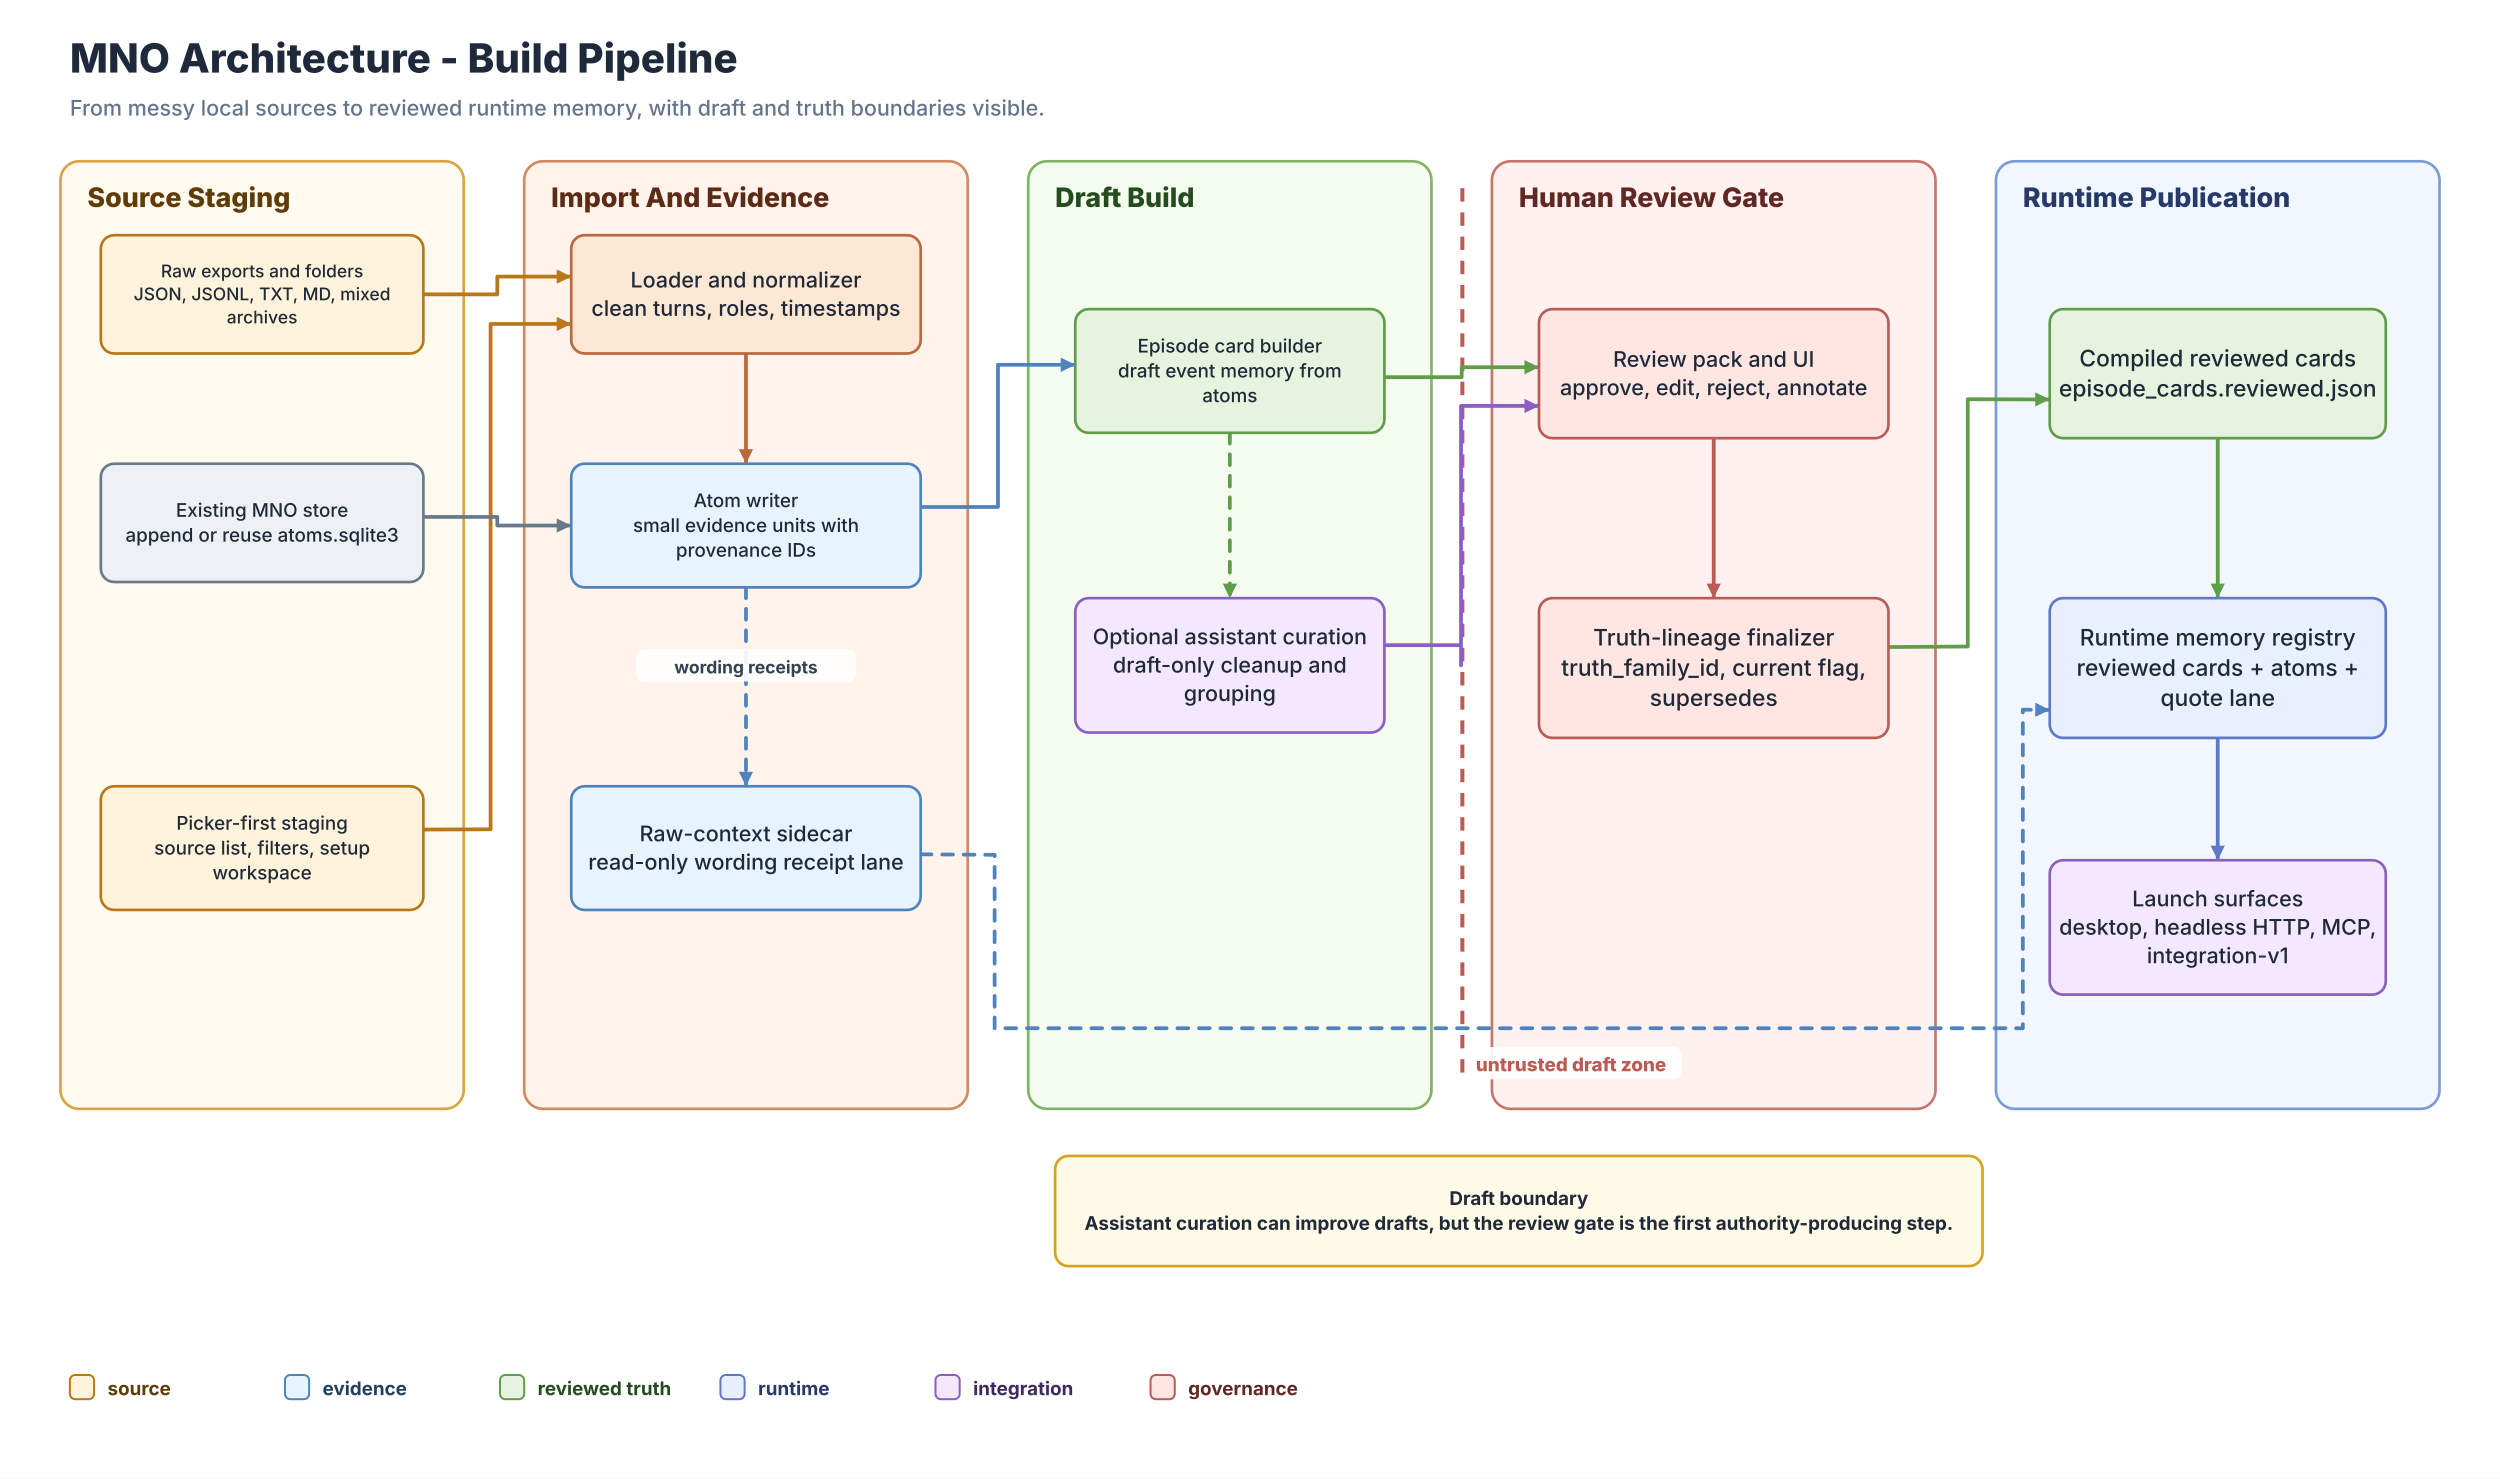
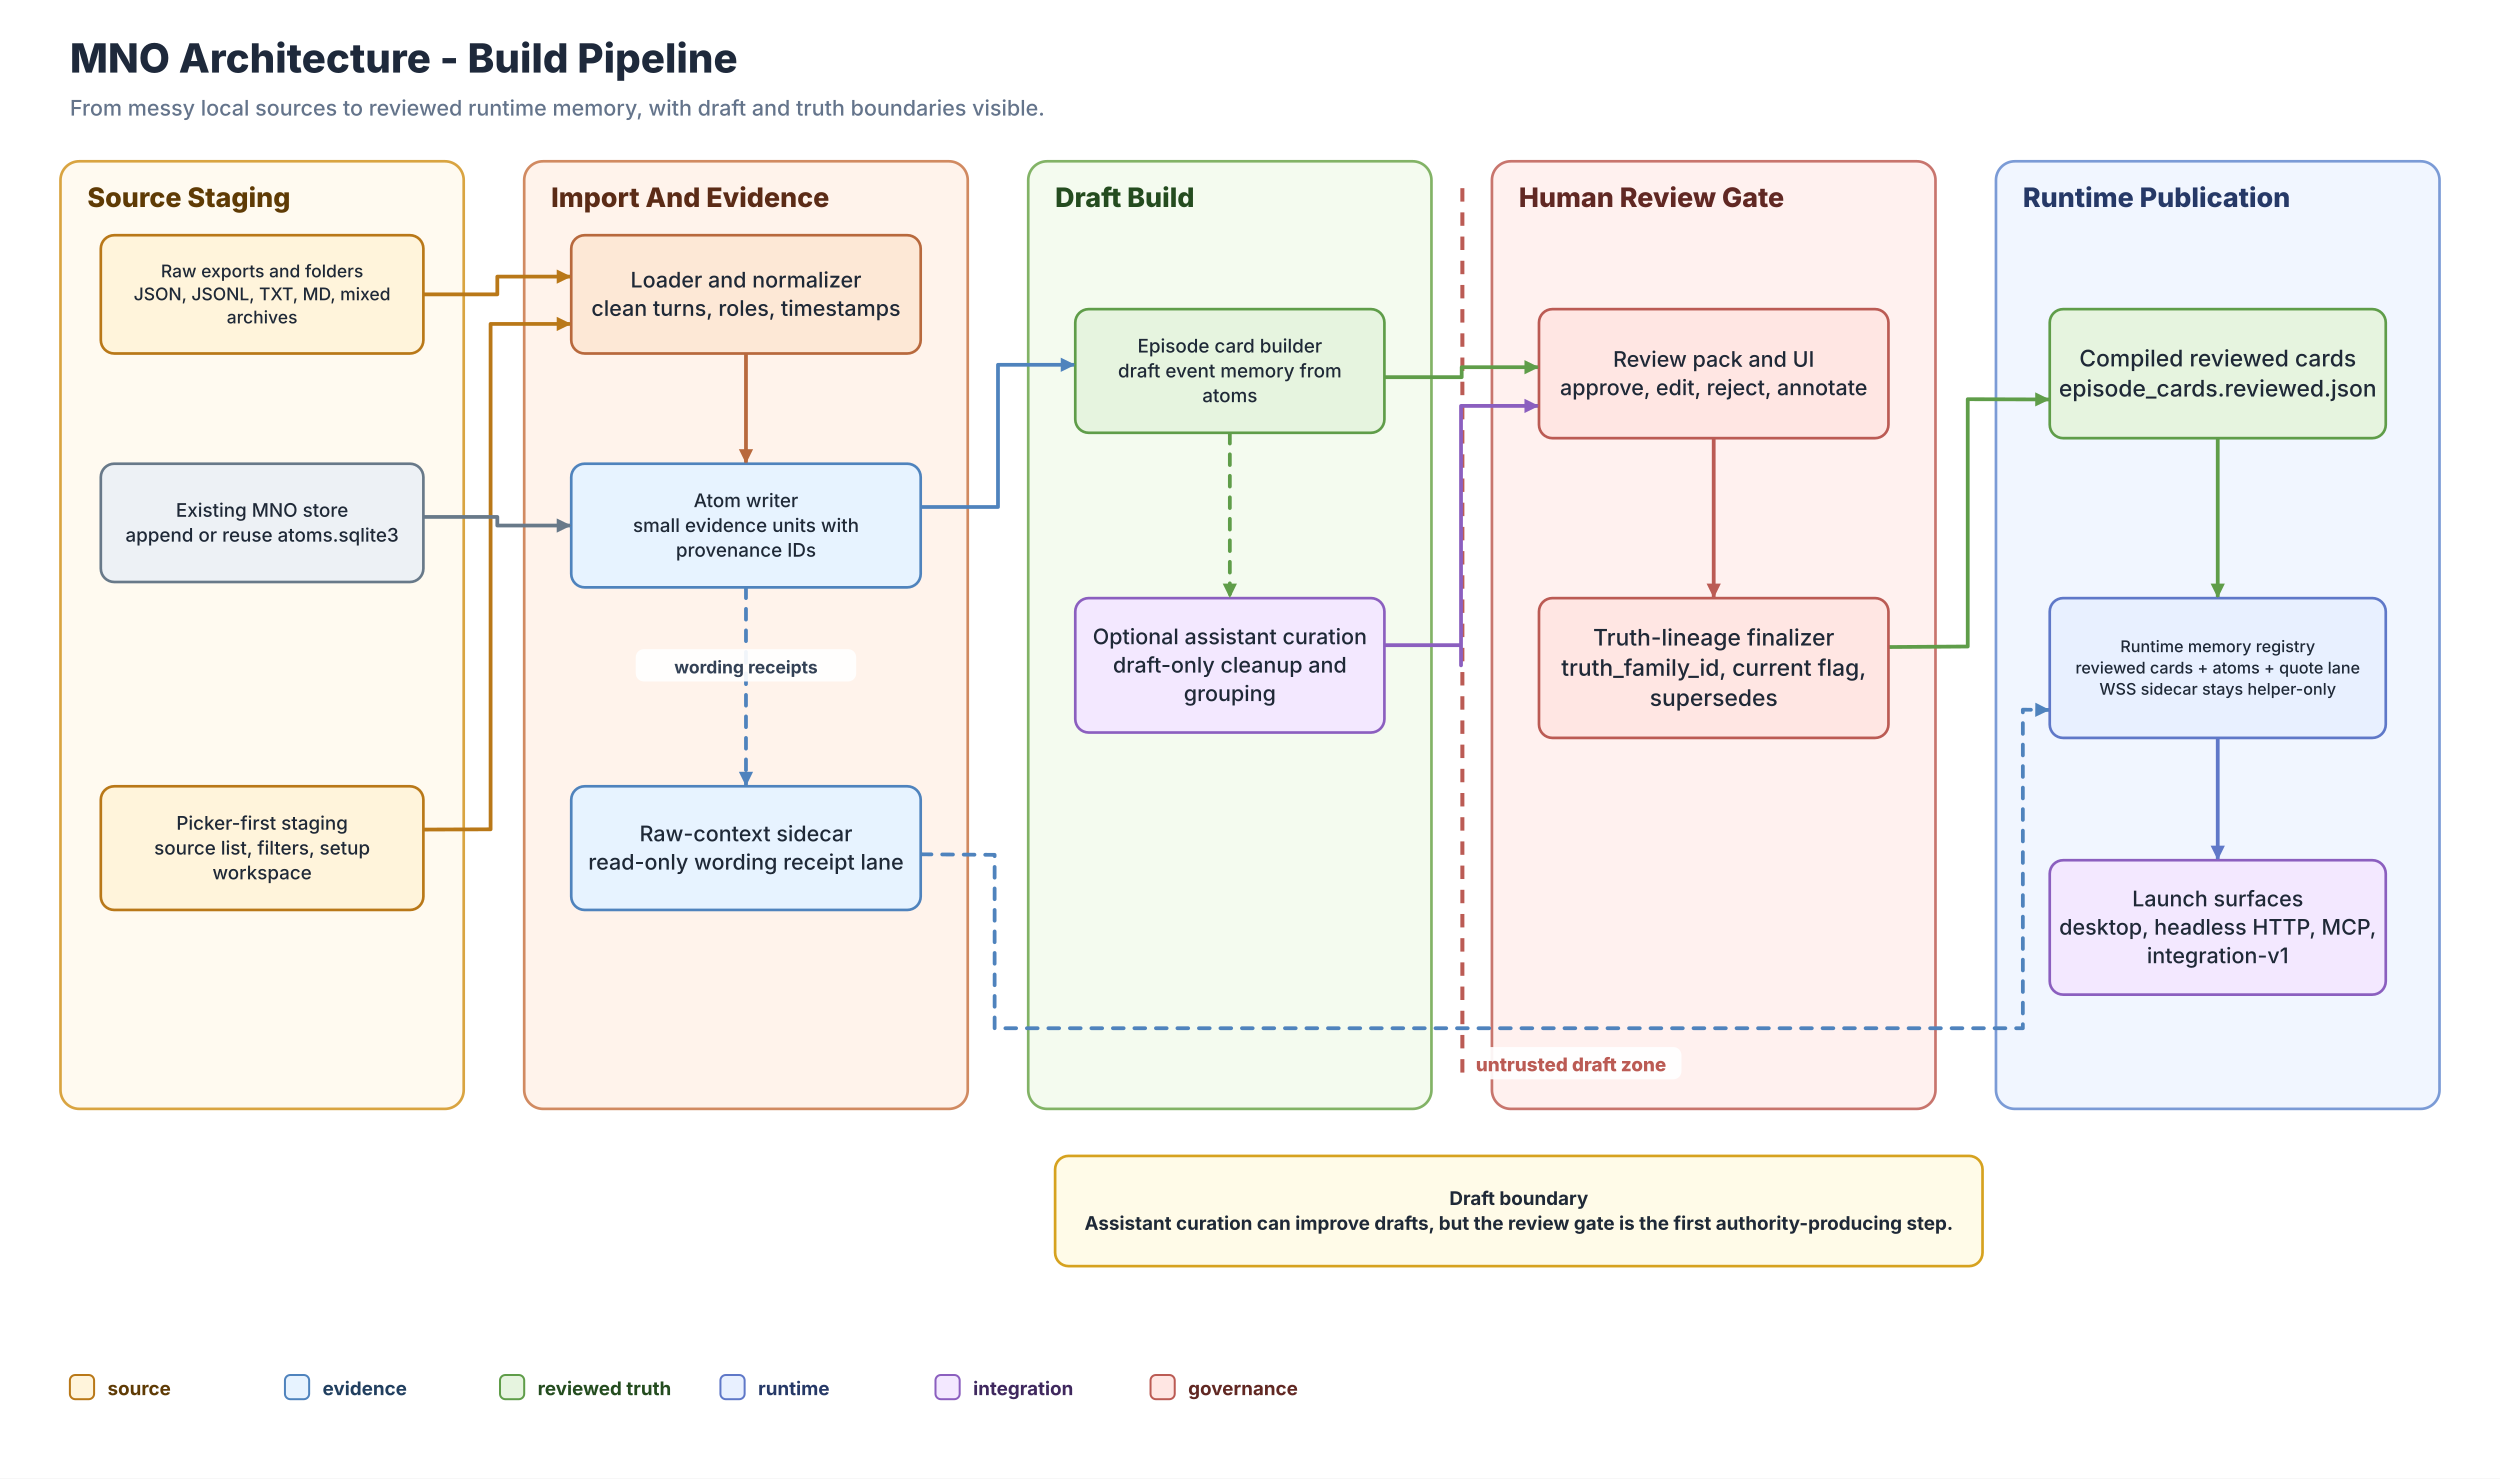
<svg xmlns="http://www.w3.org/2000/svg" width="1860" height="1100" viewBox="0 0 1860 1100" role="img" aria-label="MNO Architecture - Build Pipeline">
  <rect width="100%" height="100%" fill="#ffffff" />
  <text x="52" y="54" font-family="Segoe UI, Inter, Arial, sans-serif" font-size="30" font-weight="800" fill="#1e293b">MNO Architecture - Build Pipeline</text>
  <text x="52" y="86" font-family="Segoe UI, Inter, Arial, sans-serif" font-size="16" font-weight="500" fill="#64748b">From messy local sources to reviewed runtime memory, with draft and truth boundaries visible.</text>
  <rect x="45" y="120" width="300" height="705" rx="14" fill="#fffaf0" stroke="#d9a441" stroke-width="2" />
  <text x="65.0" y="154.0" font-family="Segoe UI, Inter, Arial, sans-serif" font-size="20" font-weight="800" fill="#5f3b05">Source Staging</text>
  <rect x="390" y="120" width="330" height="705" rx="14" fill="#fff3eb" stroke="#d18a61" stroke-width="2" />
  <text x="410.0" y="154.0" font-family="Segoe UI, Inter, Arial, sans-serif" font-size="20" font-weight="800" fill="#5b2b16">Import And Evidence</text>
  <rect x="765" y="120" width="300" height="705" rx="14" fill="#f4fbef" stroke="#82b366" stroke-width="2" />
  <text x="785.0" y="154.0" font-family="Segoe UI, Inter, Arial, sans-serif" font-size="20" font-weight="800" fill="#244c1f">Draft Build</text>
  <rect x="1110" y="120" width="330" height="705" rx="14" fill="#fff1ef" stroke="#c8756d" stroke-width="2" />
  <text x="1130.0" y="154.0" font-family="Segoe UI, Inter, Arial, sans-serif" font-size="20" font-weight="800" fill="#612823">Human Review Gate</text>
  <rect x="1485" y="120" width="330" height="705" rx="14" fill="#f1f6ff" stroke="#7b9bd6" stroke-width="2" />
  <text x="1505.0" y="154.0" font-family="Segoe UI, Inter, Arial, sans-serif" font-size="20" font-weight="800" fill="#263967">Runtime Publication</text>
  <line x1="1088.0" y1="140.0" x2="1088.0" y2="805.0" stroke="#bb5b54" stroke-width="3" stroke-dasharray="10 8" />
  <rect x="1093.0" y="779.0" width="158" height="24" rx="6" fill="#ffffff" fill-opacity="0.92" />
  <text x="1098.0" y="797.0" font-family="Segoe UI, Inter, Arial, sans-serif" font-size="14" font-weight="800" fill="#bb5b54">untrusted draft zone</text>
  <polyline points="315.0,219.0 370.0,219.0 370.0,205.8 425.0,205.8" fill="none" stroke="#b97818" stroke-width="2.8" stroke-linecap="round" stroke-linejoin="round" />
  <polyline points="315.0,617.2 365.0,617.0 365.0,241.0 425.0,241.0" fill="none" stroke="#b97818" stroke-width="2.8" stroke-linecap="round" stroke-linejoin="round" />
  <polyline points="555.0,263.0 555.0,345.0" fill="none" stroke="#b8693d" stroke-width="2.8" stroke-linecap="round" stroke-linejoin="round" />
  <polyline points="315.0,384.6 370.0,384.6 370.0,391.0 425.0,391.0" fill="none" stroke="#687989" stroke-width="2.8" stroke-linecap="round" stroke-linejoin="round" />
  <polyline points="555.0,437.0 555.0,585.0" fill="none" stroke="#4f83bd" stroke-width="2.8" stroke-linecap="round" stroke-linejoin="round" stroke-dasharray="8 8" />
  <rect x="473.0" y="483.0" width="164" height="24" rx="6" fill="#ffffff" fill-opacity="0.92" />
  <text x="555.0" y="501.0" text-anchor="middle" font-family="Segoe UI, Inter, Arial, sans-serif" font-size="13" font-weight="700" fill="#334155">wording receipts</text>
  <polyline points="685.0,377.2 742.5,377.2 742.5,271.4 800.0,271.4" fill="none" stroke="#4f83bd" stroke-width="2.8" stroke-linecap="round" stroke-linejoin="round" />
  <polyline points="915.0,322.0 915.0,445.0" fill="none" stroke="#5f9d49" stroke-width="2.8" stroke-linecap="round" stroke-linejoin="round" stroke-dasharray="8 8" />
  <polyline points="1030.0,280.6 1087.5,280.6 1087.5,273.2 1145.0,273.2" fill="none" stroke="#5f9d49" stroke-width="2.8" stroke-linecap="round" stroke-linejoin="round" />
  <polyline points="1030.0,480.0 1087.0,480.0 1087.0,495.0 1087.0,302.0 1145.0,302.0" fill="none" stroke="#8b5fbf" stroke-width="2.8" stroke-linecap="round" stroke-linejoin="round" />
  <polyline points="1275.0,326.0 1275.0,445.0" fill="none" stroke="#bb5b54" stroke-width="2.8" stroke-linecap="round" stroke-linejoin="round" />
  <polyline points="1405.0,481.4 1464.0,481.0 1464.0,297.0 1525.0,297.2" fill="none" stroke="#5f9d49" stroke-width="2.8" stroke-linecap="round" stroke-linejoin="round" />
  <polyline points="1650.0,326.0 1650.0,445.0" fill="none" stroke="#5f9d49" stroke-width="2.8" stroke-linecap="round" stroke-linejoin="round" />
  <polyline points="685.0,635.6 740.0,636.0 740.0,765.0 1505.0,765.0 1505.0,528.0 1525.0,528.2" fill="none" stroke="#4f83bd" stroke-width="2.8" stroke-linecap="round" stroke-linejoin="round" stroke-dasharray="8 8" />
  <polyline points="1650.0,549.0 1650.0,640.0" fill="none" stroke="#5f78c8" stroke-width="2.8" stroke-linecap="round" stroke-linejoin="round" />
  <rect x="75" y="175" width="240" height="88" rx="10" fill="#fff4db" stroke="#b97818" stroke-width="2" />
  <g class="node-label">
    <text x="195.0" y="206.3" text-anchor="middle" font-family="Segoe UI, Inter, Arial, sans-serif" font-size="13" font-weight="500" fill="#1f2937">Raw exports and folders</text>
    <text x="195.0" y="223.4" text-anchor="middle" font-family="Segoe UI, Inter, Arial, sans-serif" font-size="13" font-weight="500" fill="#1f2937">JSON, JSONL, TXT, MD, mixed</text>
    <text x="195.0" y="240.6" text-anchor="middle" font-family="Segoe UI, Inter, Arial, sans-serif" font-size="13" font-weight="500" fill="#1f2937">archives</text>
  </g>
  <rect x="75" y="345" width="240" height="88" rx="10" fill="#edf1f5" stroke="#687989" stroke-width="2" />
  <g class="node-label">
    <text x="195.0" y="384.5" text-anchor="middle" font-family="Segoe UI, Inter, Arial, sans-serif" font-size="14" font-weight="500" fill="#1f2937">Existing MNO store</text>
    <text x="195.0" y="403.0" text-anchor="middle" font-family="Segoe UI, Inter, Arial, sans-serif" font-size="14" font-weight="500" fill="#1f2937">append or reuse atoms.sqlite3</text>
  </g>
  <rect x="75" y="585" width="240" height="92" rx="10" fill="#fff4db" stroke="#b97818" stroke-width="2" />
  <g class="node-label">
    <text x="195.0" y="617.3" text-anchor="middle" font-family="Segoe UI, Inter, Arial, sans-serif" font-size="14" font-weight="500" fill="#1f2937">Picker-first staging</text>
    <text x="195.0" y="635.8" text-anchor="middle" font-family="Segoe UI, Inter, Arial, sans-serif" font-size="14" font-weight="500" fill="#1f2937">source list, filters, setup</text>
    <text x="195.0" y="654.2" text-anchor="middle" font-family="Segoe UI, Inter, Arial, sans-serif" font-size="14" font-weight="500" fill="#1f2937">workspace</text>
  </g>
  <rect x="425" y="175" width="260" height="88" rx="10" fill="#fde8d6" stroke="#b8693d" stroke-width="2" />
  <g class="node-label">
    <text x="555.0" y="213.9" text-anchor="middle" font-family="Segoe UI, Inter, Arial, sans-serif" font-size="16" font-weight="500" fill="#1f2937">Loader and normalizer</text>
    <text x="555.0" y="235.0" text-anchor="middle" font-family="Segoe UI, Inter, Arial, sans-serif" font-size="16" font-weight="500" fill="#1f2937">clean turns, roles, timestamps</text>
  </g>
  <rect x="425" y="345" width="260" height="92" rx="10" fill="#e7f3ff" stroke="#4f83bd" stroke-width="2" />
  <g class="node-label">
    <text x="555.0" y="377.3" text-anchor="middle" font-family="Segoe UI, Inter, Arial, sans-serif" font-size="14" font-weight="500" fill="#1f2937">Atom writer</text>
    <text x="555.0" y="395.8" text-anchor="middle" font-family="Segoe UI, Inter, Arial, sans-serif" font-size="14" font-weight="500" fill="#1f2937">small evidence units with</text>
    <text x="555.0" y="414.2" text-anchor="middle" font-family="Segoe UI, Inter, Arial, sans-serif" font-size="14" font-weight="500" fill="#1f2937">provenance IDs</text>
  </g>
  <rect x="425" y="585" width="260" height="92" rx="10" fill="#e7f3ff" stroke="#4f83bd" stroke-width="2" />
  <g class="node-label">
    <text x="555.0" y="625.9" text-anchor="middle" font-family="Segoe UI, Inter, Arial, sans-serif" font-size="16" font-weight="500" fill="#1f2937">Raw-context sidecar</text>
    <text x="555.0" y="647.0" text-anchor="middle" font-family="Segoe UI, Inter, Arial, sans-serif" font-size="16" font-weight="500" fill="#1f2937">read-only wording receipt lane</text>
  </g>
  <rect x="800" y="230" width="230" height="92" rx="10" fill="#e6f4df" stroke="#5f9d49" stroke-width="2" />
  <g class="node-label">
    <text x="915.0" y="262.3" text-anchor="middle" font-family="Segoe UI, Inter, Arial, sans-serif" font-size="14" font-weight="500" fill="#1f2937">Episode card builder</text>
    <text x="915.0" y="280.8" text-anchor="middle" font-family="Segoe UI, Inter, Arial, sans-serif" font-size="14" font-weight="500" fill="#1f2937">draft event memory from</text>
    <text x="915.0" y="299.2" text-anchor="middle" font-family="Segoe UI, Inter, Arial, sans-serif" font-size="14" font-weight="500" fill="#1f2937">atoms</text>
  </g>
  <rect x="800" y="445" width="230" height="100" rx="10" fill="#f3e8ff" stroke="#8b5fbf" stroke-width="2" />
  <g class="node-label">
    <text x="915.0" y="479.3" text-anchor="middle" font-family="Segoe UI, Inter, Arial, sans-serif" font-size="16" font-weight="500" fill="#1f2937">Optional assistant curation</text>
    <text x="915.0" y="500.4" text-anchor="middle" font-family="Segoe UI, Inter, Arial, sans-serif" font-size="16" font-weight="500" fill="#1f2937">draft-only cleanup and</text>
    <text x="915.0" y="521.6" text-anchor="middle" font-family="Segoe UI, Inter, Arial, sans-serif" font-size="16" font-weight="500" fill="#1f2937">grouping</text>
  </g>
  <rect x="1145" y="230" width="260" height="96" rx="10" fill="#ffe6e3" stroke="#bb5b54" stroke-width="2" />
  <g class="node-label">
    <text x="1275.0" y="272.9" text-anchor="middle" font-family="Segoe UI, Inter, Arial, sans-serif" font-size="16" font-weight="500" fill="#1f2937">Review pack and UI</text>
    <text x="1275.0" y="294.0" text-anchor="middle" font-family="Segoe UI, Inter, Arial, sans-serif" font-size="16" font-weight="500" fill="#1f2937">approve, edit, reject, annotate</text>
  </g>
  <rect x="1145" y="445" width="260" height="104" rx="10" fill="#ffe6e3" stroke="#bb5b54" stroke-width="2" />
  <g class="node-label">
    <text x="1275.0" y="480.3" text-anchor="middle" font-family="Segoe UI, Inter, Arial, sans-serif" font-size="17" font-weight="500" fill="#1f2937">Truth-lineage finalizer</text>
    <text x="1275.0" y="502.8" text-anchor="middle" font-family="Segoe UI, Inter, Arial, sans-serif" font-size="17" font-weight="500" fill="#1f2937">truth_family_id, current flag,</text>
    <text x="1275.0" y="525.2" text-anchor="middle" font-family="Segoe UI, Inter, Arial, sans-serif" font-size="17" font-weight="500" fill="#1f2937">supersedes</text>
  </g>
  <rect x="1525" y="230" width="250" height="96" rx="10" fill="#e6f4df" stroke="#5f9d49" stroke-width="2" />
  <g class="node-label">
    <text x="1650.0" y="272.6" text-anchor="middle" font-family="Segoe UI, Inter, Arial, sans-serif" font-size="17" font-weight="500" fill="#1f2937">Compiled reviewed cards</text>
    <text x="1650.0" y="295.0" text-anchor="middle" font-family="Segoe UI, Inter, Arial, sans-serif" font-size="17" font-weight="500" fill="#1f2937">episode_cards.reviewed.json</text>
  </g>
  <rect x="1525" y="445" width="250" height="104" rx="10" fill="#e8f0ff" stroke="#5f78c8" stroke-width="2" />
  <g class="node-label">
-     <text x="1650.0" y="480.3" text-anchor="middle" font-family="Segoe UI, Inter, Arial, sans-serif" font-size="17" font-weight="500" fill="#1f2937">Runtime memory registry</text>
-     <text x="1650.0" y="502.8" text-anchor="middle" font-family="Segoe UI, Inter, Arial, sans-serif" font-size="17" font-weight="500" fill="#1f2937">reviewed cards + atoms +</text>
-     <text x="1650.0" y="525.2" text-anchor="middle" font-family="Segoe UI, Inter, Arial, sans-serif" font-size="17" font-weight="500" fill="#1f2937">quote lane</text>
+     <text x="1650.0" y="485.2" text-anchor="middle" font-family="Segoe UI, Inter, Arial, sans-serif" font-size="12" font-weight="500" fill="#1f2937">Runtime memory registry</text>
+     <text x="1650.0" y="501.1" text-anchor="middle" font-family="Segoe UI, Inter, Arial, sans-serif" font-size="12" font-weight="500" fill="#1f2937">reviewed cards + atoms + quote lane</text>
+     <text x="1650.0" y="516.9" text-anchor="middle" font-family="Segoe UI, Inter, Arial, sans-serif" font-size="12" font-weight="500" fill="#1f2937">WSS sidecar stays helper-only</text>
  </g>
  <rect x="1525" y="640" width="250" height="100" rx="10" fill="#f3e8ff" stroke="#8b5fbf" stroke-width="2" />
  <g class="node-label">
    <text x="1650.0" y="674.3" text-anchor="middle" font-family="Segoe UI, Inter, Arial, sans-serif" font-size="16" font-weight="500" fill="#1f2937">Launch surfaces</text>
    <text x="1650.0" y="695.4" text-anchor="middle" font-family="Segoe UI, Inter, Arial, sans-serif" font-size="16" font-weight="500" fill="#1f2937">desktop, headless HTTP, MCP,</text>
    <text x="1650.0" y="716.6" text-anchor="middle" font-family="Segoe UI, Inter, Arial, sans-serif" font-size="16" font-weight="500" fill="#1f2937">integration-v1</text>
  </g>
  <rect x="785" y="860" width="690" height="82" rx="10" fill="#fffbe8" stroke="#d6a21f" stroke-width="2" />
  <g class="node-label">
    <text x="1130.0" y="896.5" text-anchor="middle" font-family="Segoe UI, Inter, Arial, sans-serif" font-size="14" font-weight="700" fill="#1f2937">Draft boundary</text>
    <text x="1130.0" y="915.0" text-anchor="middle" font-family="Segoe UI, Inter, Arial, sans-serif" font-size="14" font-weight="700" fill="#1f2937">Assistant curation can improve drafts, but the review gate is the first authority-producing step.</text>
  </g>
  <polygon points="425.0,205.8 414.2,211.1 414.2,200.5" fill="#b97818" />
  <polygon points="425.0,241.0 414.2,246.3 414.2,235.7" fill="#b97818" />
  <polygon points="555.0,345.0 549.7,334.2 560.3,334.2" fill="#b8693d" />
  <polygon points="425.0,391.0 414.2,396.3 414.2,385.7" fill="#687989" />
  <polygon points="555.0,585.0 549.7,574.2 560.3,574.2" fill="#4f83bd" />
  <polygon points="800.0,271.4 789.2,276.7 789.2,266.1" fill="#4f83bd" />
  <polygon points="915.0,445.0 909.7,434.2 920.3,434.2" fill="#5f9d49" />
  <polygon points="1145.0,273.2 1134.2,278.5 1134.2,267.9" fill="#5f9d49" />
  <polygon points="1145.0,302.0 1134.2,307.3 1134.2,296.7" fill="#8b5fbf" />
  <polygon points="1275.0,445.0 1269.7,434.2 1280.3,434.2" fill="#bb5b54" />
  <polygon points="1525.0,297.2 1514.2,302.4 1514.2,291.9" fill="#5f9d49" />
  <polygon points="1650.0,445.0 1644.7,434.2 1655.3,434.2" fill="#5f9d49" />
  <polygon points="1525.0,528.2 1514.2,533.4 1514.3,522.8" fill="#4f83bd" />
  <polygon points="1650.0,640.0 1644.7,629.2 1655.3,629.2" fill="#5f78c8" />
  <rect x="52.0" y="1023.0" width="18" height="18" rx="4" fill="#fff4db" stroke="#b97818" stroke-width="1.5" />
  <text x="80.0" y="1038.0" font-family="Segoe UI, Inter, Arial, sans-serif" font-size="14" font-weight="700" fill="#5f3b05">source</text>
  <rect x="212.0" y="1023.0" width="18" height="18" rx="4" fill="#e7f3ff" stroke="#4f83bd" stroke-width="1.5" />
  <text x="240.0" y="1038.0" font-family="Segoe UI, Inter, Arial, sans-serif" font-size="14" font-weight="700" fill="#213f5f">evidence</text>
  <rect x="372.0" y="1023.0" width="18" height="18" rx="4" fill="#e6f4df" stroke="#5f9d49" stroke-width="1.5" />
  <text x="400.0" y="1038.0" font-family="Segoe UI, Inter, Arial, sans-serif" font-size="14" font-weight="700" fill="#244c1f">reviewed truth</text>
  <rect x="536.0" y="1023.0" width="18" height="18" rx="4" fill="#e8f0ff" stroke="#5f78c8" stroke-width="1.5" />
  <text x="564.0" y="1038.0" font-family="Segoe UI, Inter, Arial, sans-serif" font-size="14" font-weight="700" fill="#263967">runtime</text>
  <rect x="696.0" y="1023.0" width="18" height="18" rx="4" fill="#f3e8ff" stroke="#8b5fbf" stroke-width="1.5" />
  <text x="724.0" y="1038.0" font-family="Segoe UI, Inter, Arial, sans-serif" font-size="14" font-weight="700" fill="#3f285e">integration</text>
  <rect x="856.0" y="1023.0" width="18" height="18" rx="4" fill="#ffe6e3" stroke="#bb5b54" stroke-width="1.5" />
  <text x="884.0" y="1038.0" font-family="Segoe UI, Inter, Arial, sans-serif" font-size="14" font-weight="700" fill="#612823">governance</text>
</svg>
